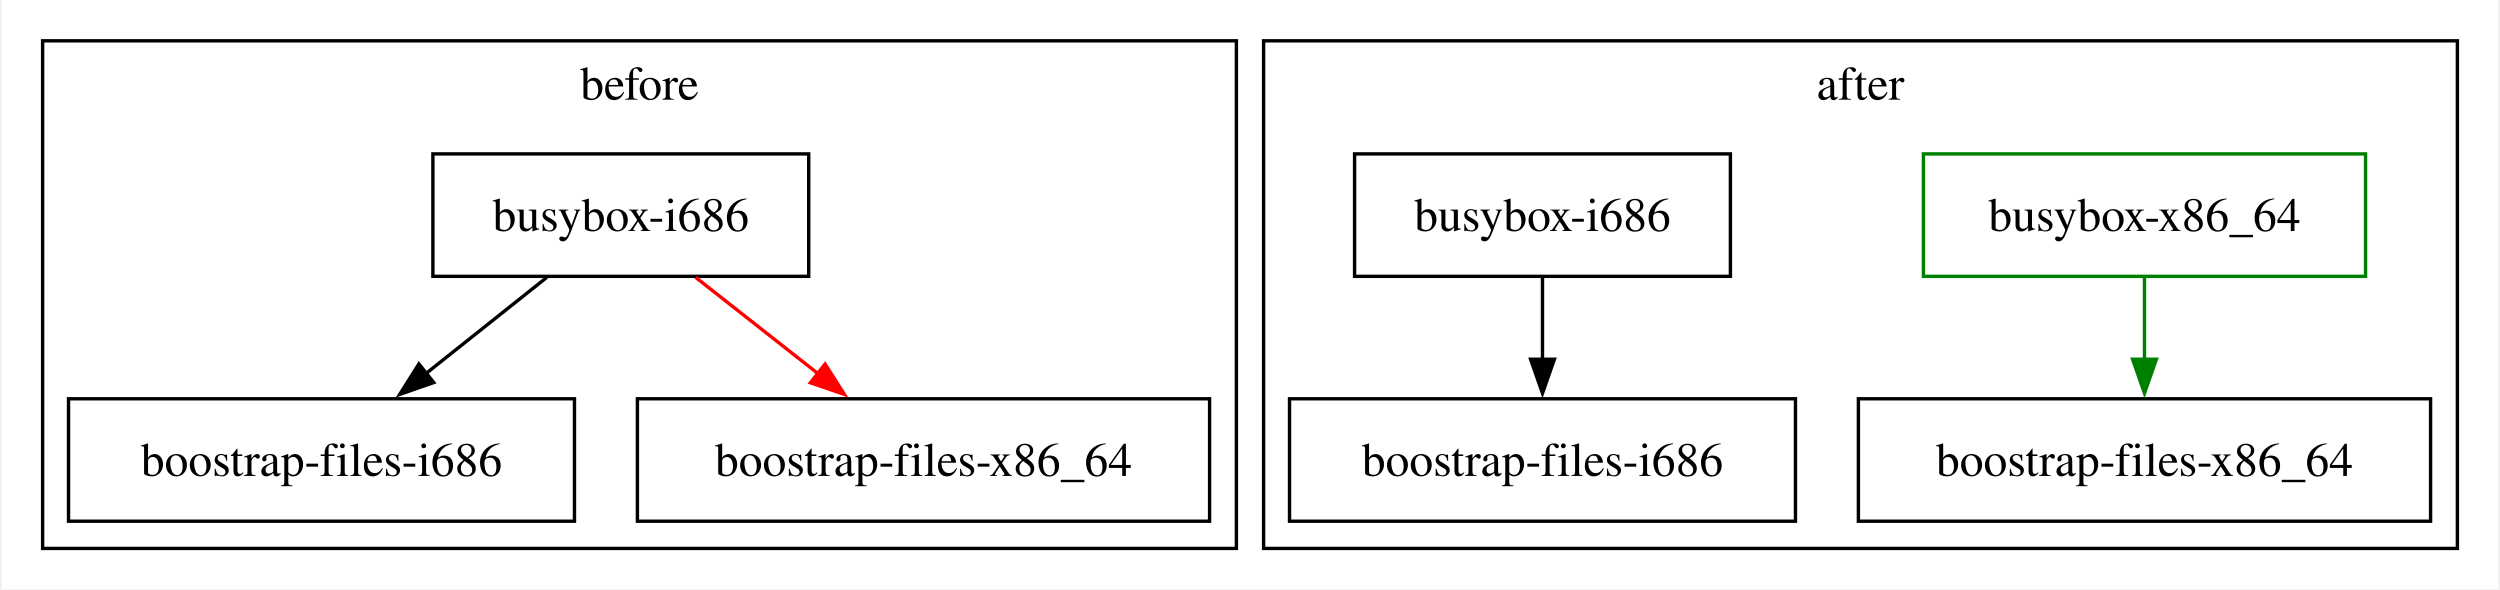
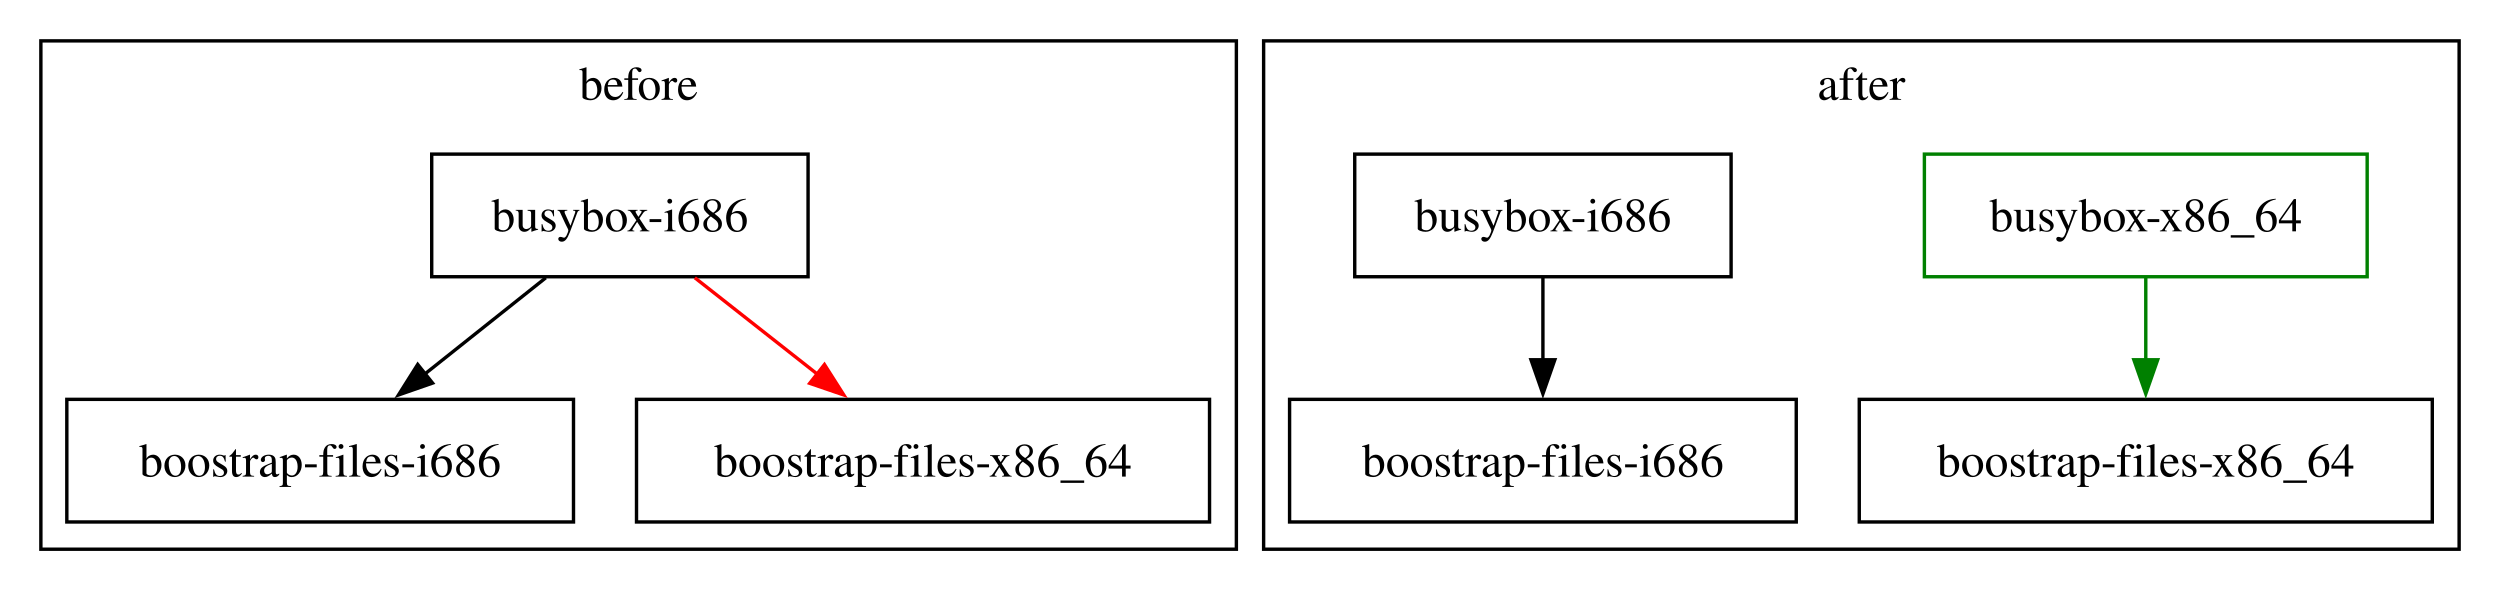
- <svg xmlns="http://www.w3.org/2000/svg" width="734pt" height="173pt" viewBox="0.00 0.00 734.00 173.25">
+ <svg xmlns="http://www.w3.org/2000/svg" width="734pt" height="173pt" viewBox="0.00 0.00 734.00 173.00">
  <g id="graph0" class="graph" transform="scale(1 1) rotate(0) translate(4 169.25)">
    <polygon fill="white" stroke="none" points="-4,4 -4,-169.25 730,-169.25 730,4 -4,4" />
    <g id="clust1" class="cluster">
      <polygon fill="none" stroke="black" points="8,-8 8,-157.25 359,-157.25 359,-8 8,-8" />
-       <text text-anchor="middle" x="183.5" y="-139.95" font-family="Times,serif" font-size="14.00">before</text>
+       <text xml:space="preserve" text-anchor="middle" x="183.5" y="-139.95" font-family="Times,serif" font-size="14.00">before</text>
    </g>
    <g id="clust2" class="cluster">
      <polygon fill="none" stroke="black" points="367,-8 367,-157.25 718,-157.25 718,-8 367,-8" />
-       <text text-anchor="middle" x="542.5" y="-139.95" font-family="Times,serif" font-size="14.00">after</text>
+       <text xml:space="preserve" text-anchor="middle" x="542.5" y="-139.95" font-family="Times,serif" font-size="14.00">after</text>
    </g>
    <g id="node1" class="node">
      <polygon fill="none" stroke="black" points="233.25,-124 122.75,-124 122.75,-88 233.25,-88 233.25,-124" />
-       <text text-anchor="middle" x="178" y="-101.33" font-family="Times,serif" font-size="14.00">busybox-i686</text>
+       <text xml:space="preserve" text-anchor="middle" x="178" y="-101.33" font-family="Times,serif" font-size="14.00">busybox-i686</text>
    </g>
    <g id="node2" class="node">
      <polygon fill="none" stroke="black" points="164.38,-52 15.62,-52 15.62,-16 164.38,-16 164.38,-52" />
-       <text text-anchor="middle" x="90" y="-29.32" font-family="Times,serif" font-size="14.00">boostrap-files-i686</text>
+       <text xml:space="preserve" text-anchor="middle" x="90" y="-29.32" font-family="Times,serif" font-size="14.00">boostrap-files-i686</text>
    </g>
    <g id="edge1" class="edge">
      <path fill="none" stroke="black" d="M156.25,-87.7C145.56,-79.2 132.51,-68.81 120.82,-59.51" />
      <polygon fill="black" stroke="black" points="123,-56.78 112.99,-53.29 118.64,-62.25 123,-56.78" />
    </g>
    <g id="node3" class="node">
      <polygon fill="none" stroke="black" points="351.12,-52 182.88,-52 182.88,-16 351.12,-16 351.12,-52" />
-       <text text-anchor="middle" x="267" y="-29.32" font-family="Times,serif" font-size="14.00">boostrap-files-x86_64</text>
+       <text xml:space="preserve" text-anchor="middle" x="267" y="-29.32" font-family="Times,serif" font-size="14.00">boostrap-files-x86_64</text>
    </g>
    <g id="edge2" class="edge">
      <path fill="none" stroke="red" d="M200,-87.7C210.91,-79.11 224.27,-68.61 236.18,-59.24" />
      <polygon fill="red" stroke="red" points="238.06,-62.22 243.75,-53.28 233.73,-56.71 238.06,-62.22" />
    </g>
    <g id="node4" class="node">
      <polygon fill="none" stroke="black" points="504.25,-124 393.75,-124 393.75,-88 504.25,-88 504.25,-124" />
-       <text text-anchor="middle" x="449" y="-101.33" font-family="Times,serif" font-size="14.00">busybox-i686</text>
+       <text xml:space="preserve" text-anchor="middle" x="449" y="-101.33" font-family="Times,serif" font-size="14.00">busybox-i686</text>
    </g>
    <g id="node6" class="node">
      <polygon fill="none" stroke="black" points="523.38,-52 374.62,-52 374.62,-16 523.38,-16 523.38,-52" />
-       <text text-anchor="middle" x="449" y="-29.32" font-family="Times,serif" font-size="14.00">boostrap-files-i686</text>
+       <text xml:space="preserve" text-anchor="middle" x="449" y="-29.32" font-family="Times,serif" font-size="14.00">boostrap-files-i686</text>
    </g>
    <g id="edge3" class="edge">
      <path fill="none" stroke="black" d="M449,-87.7C449,-80.41 449,-71.73 449,-63.54" />
      <polygon fill="black" stroke="black" points="452.5,-63.62 449,-53.62 445.5,-63.62 452.5,-63.62" />
    </g>
    <g id="node5" class="node">
      <polygon fill="none" stroke="green" points="691,-124 561,-124 561,-88 691,-88 691,-124" />
-       <text text-anchor="middle" x="626" y="-101.33" font-family="Times,serif" font-size="14.00">busybox-x86_64</text>
+       <text xml:space="preserve" text-anchor="middle" x="626" y="-101.33" font-family="Times,serif" font-size="14.00">busybox-x86_64</text>
    </g>
    <g id="node7" class="node">
      <polygon fill="none" stroke="black" points="710.12,-52 541.88,-52 541.88,-16 710.12,-16 710.12,-52" />
-       <text text-anchor="middle" x="626" y="-29.32" font-family="Times,serif" font-size="14.00">boostrap-files-x86_64</text>
+       <text xml:space="preserve" text-anchor="middle" x="626" y="-29.32" font-family="Times,serif" font-size="14.00">boostrap-files-x86_64</text>
    </g>
    <g id="edge4" class="edge">
      <path fill="none" stroke="green" d="M626,-87.7C626,-80.41 626,-71.73 626,-63.54" />
      <polygon fill="green" stroke="green" points="629.5,-63.62 626,-53.62 622.5,-63.62 629.5,-63.62" />
    </g>
  </g>
</svg>
